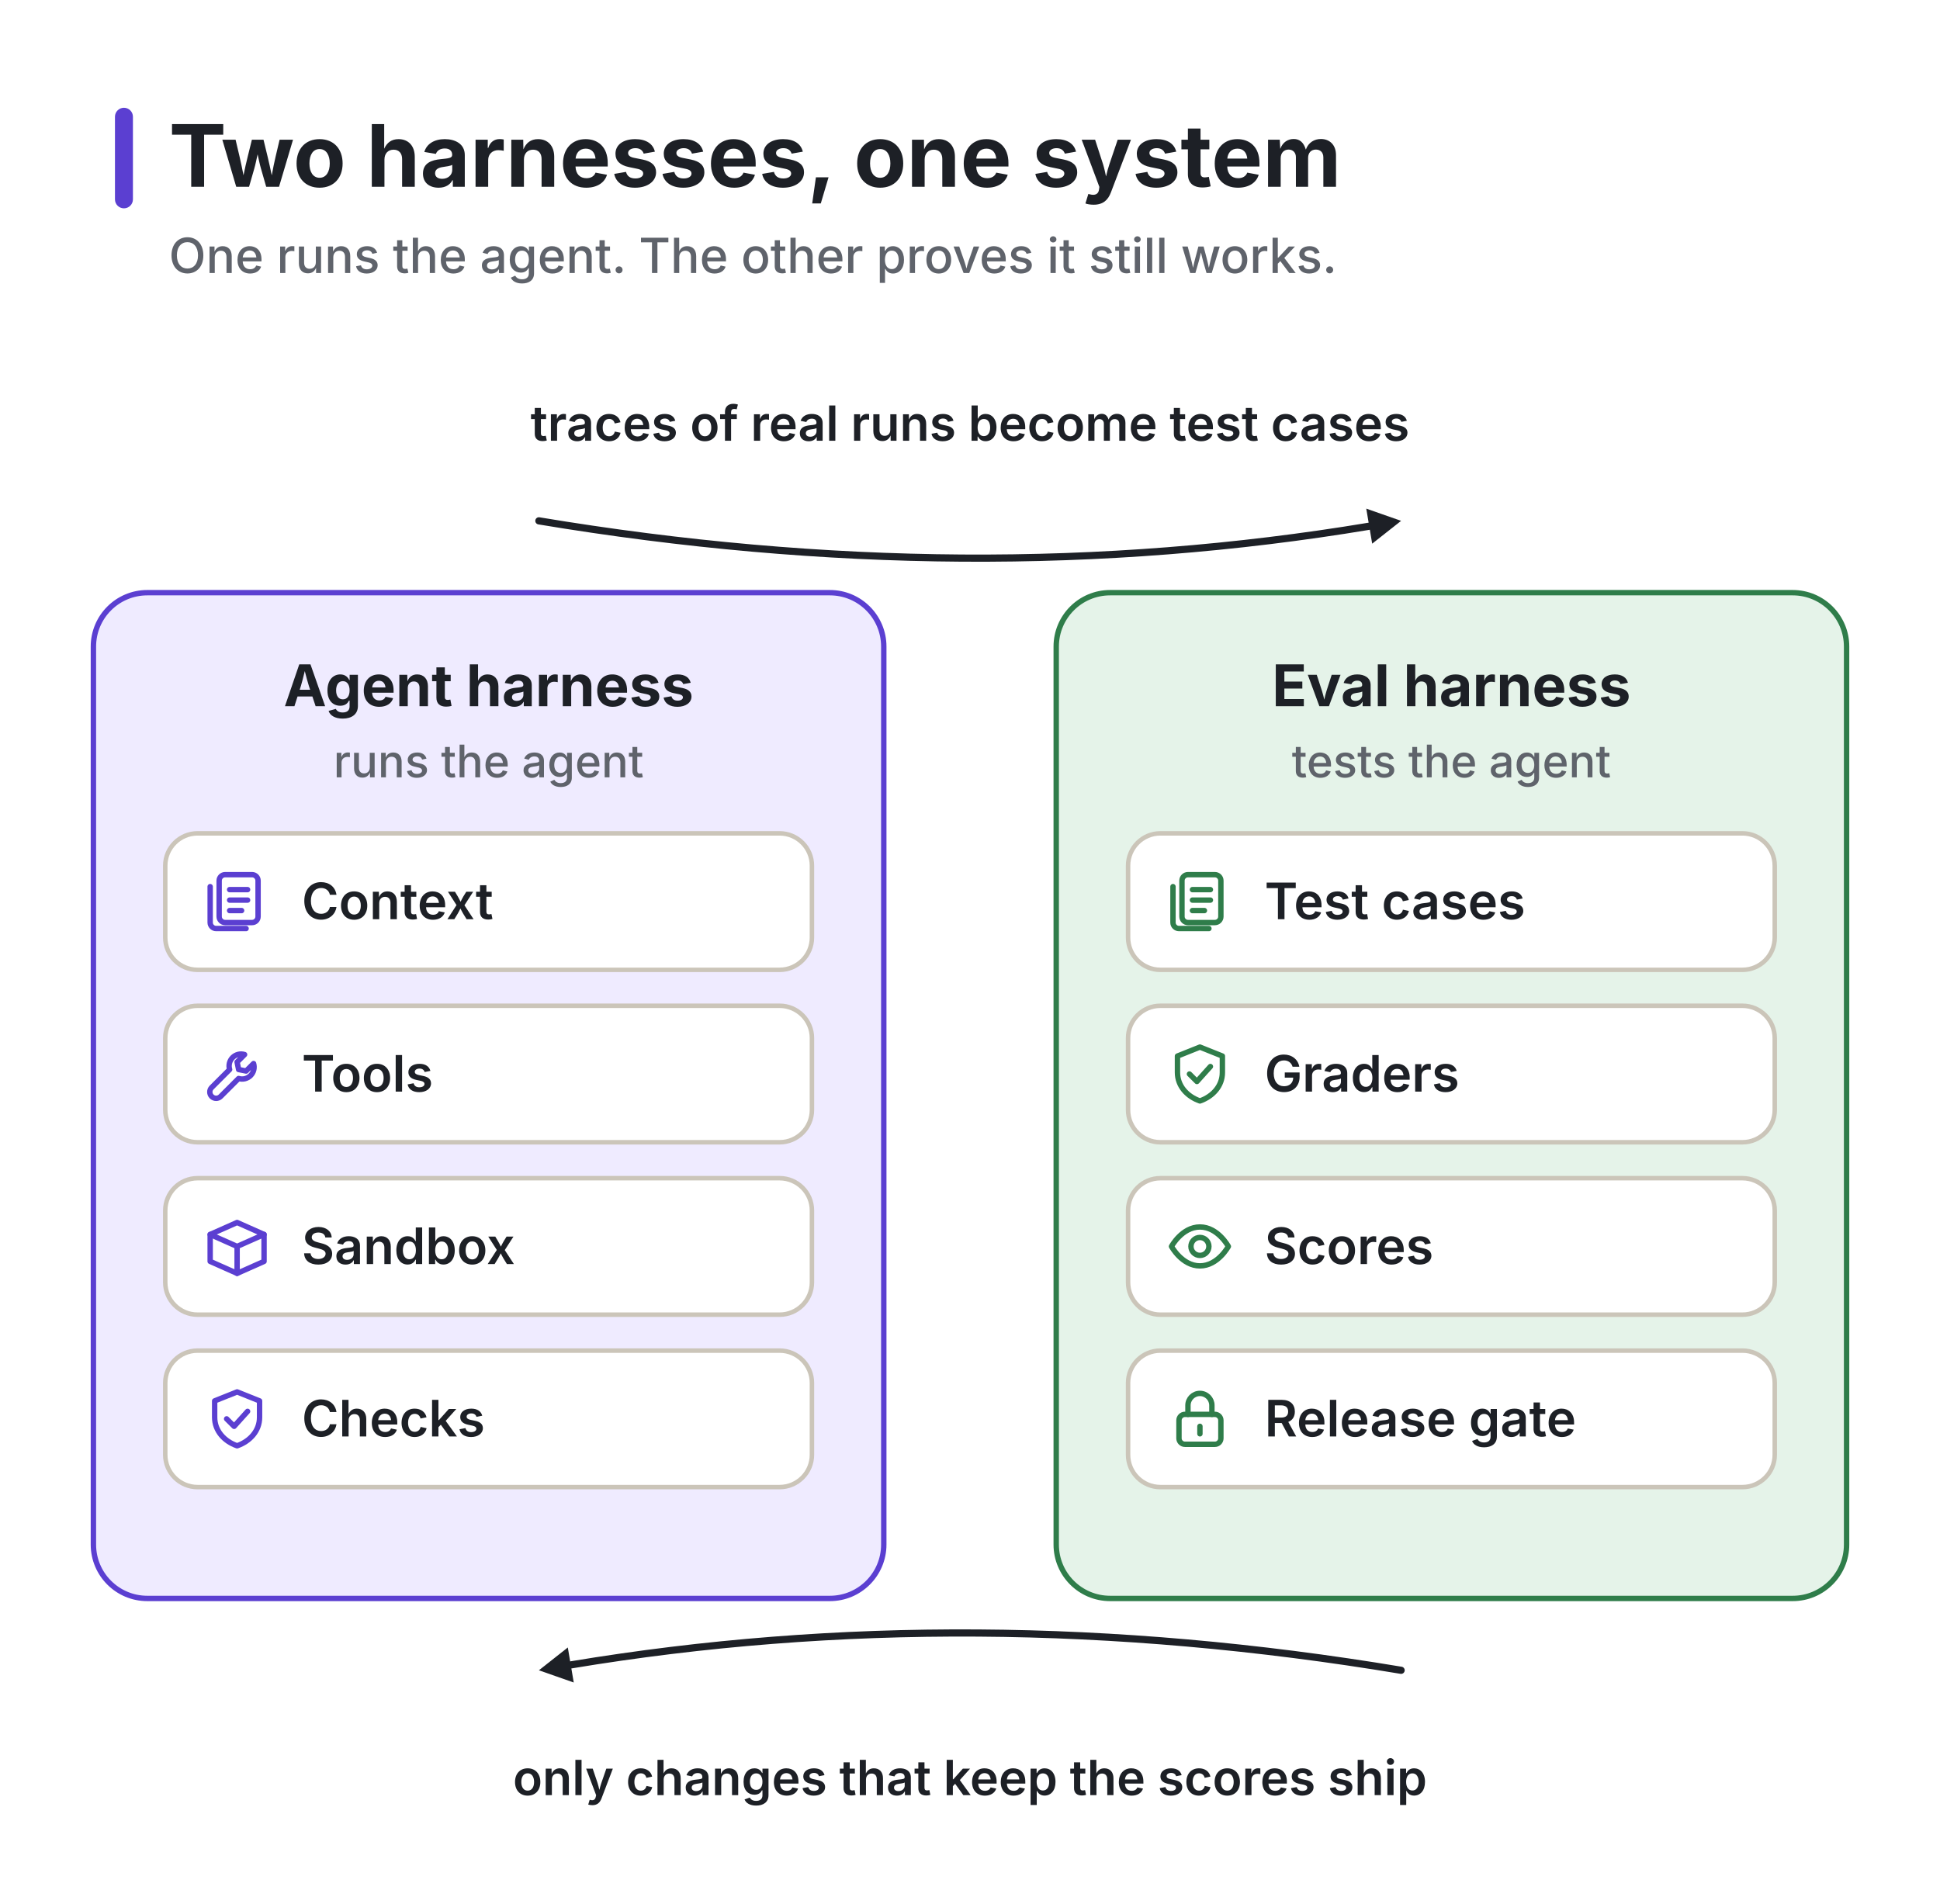
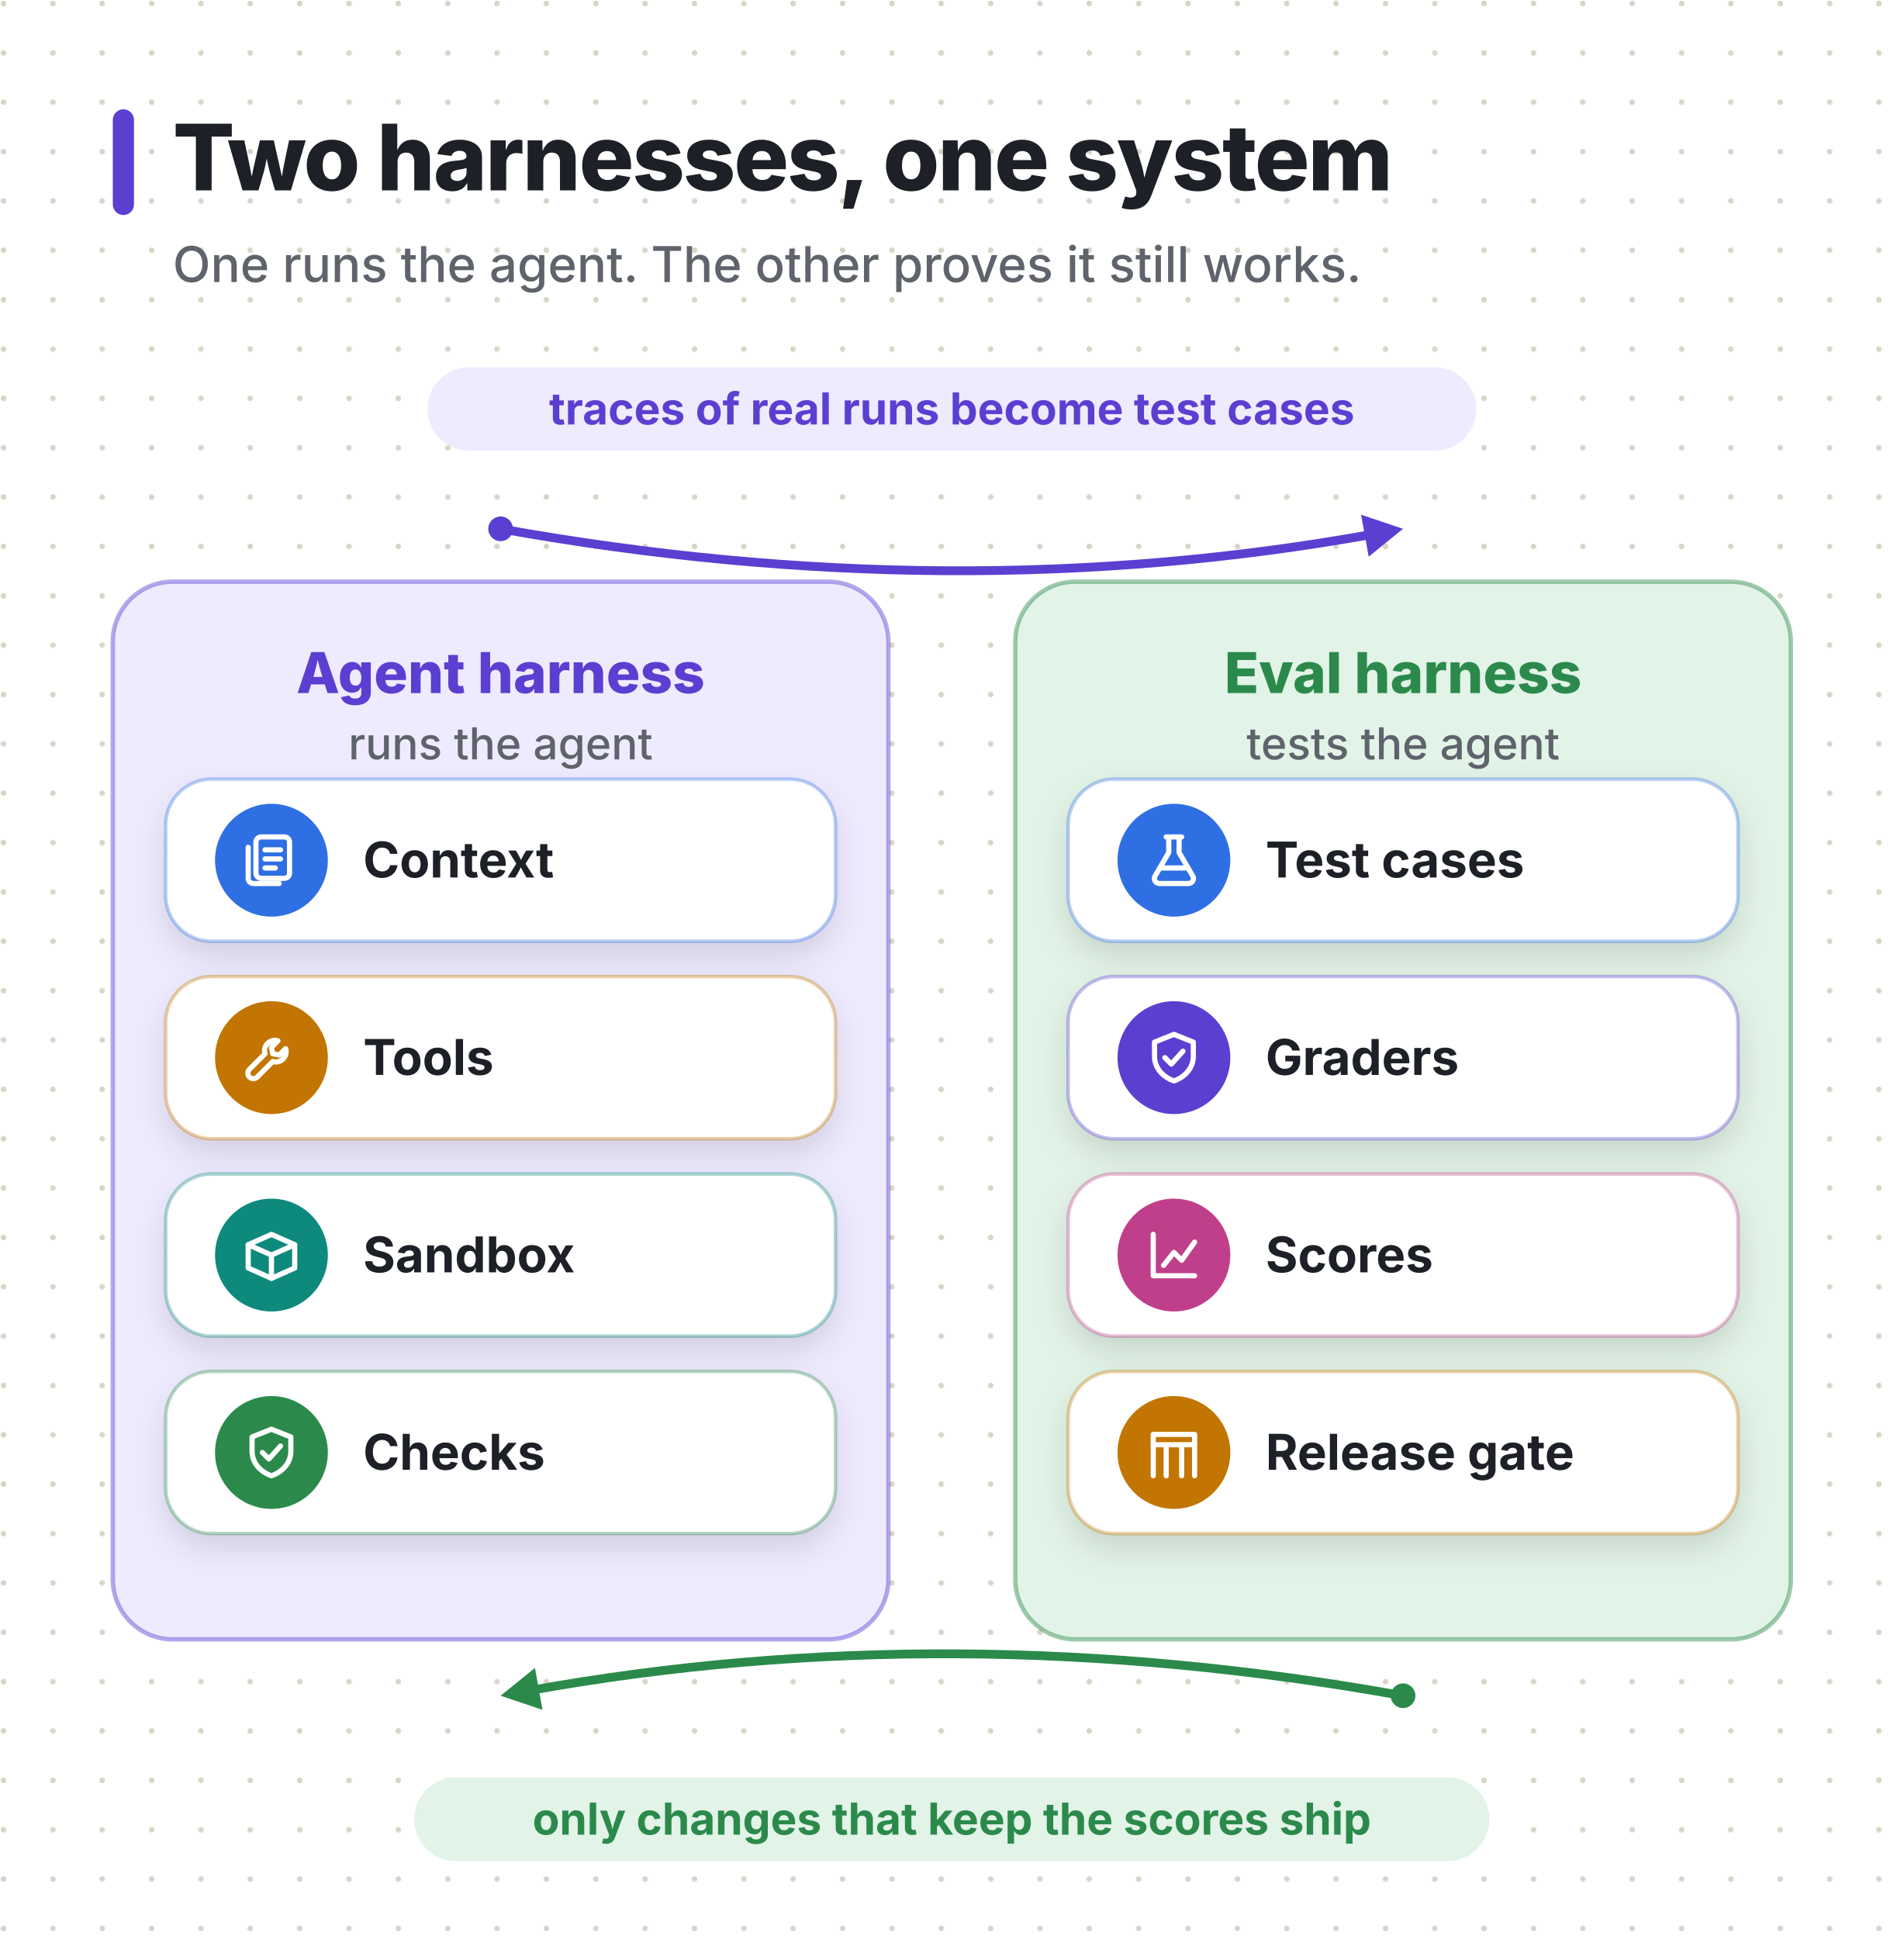
- <svg xmlns="http://www.w3.org/2000/svg" viewBox="0 0 1080 1060" width="1080" height="1060" class="nlf-root nlf-harness">
-   <style>.nlf-t{font-family:Inter, 'Helvetica Neue', Helvetica, Arial, sans-serif}.nlf-f-ink{fill:var(--nlf-ink,#1d2026)}.nlf-f-muted{fill:var(--nlf-muted,#5f636b)}.nlf-f-surface{fill:var(--nlf-surface,#ffffff)}.nlf-f-accent{fill:var(--nlf-accent,#5b3fd1)}.nlf-f-accent-soft{fill:var(--nlf-accent-soft,#efebff)}.nlf-f-on-accent{fill:var(--nlf-on-accent,#ffffff)}.nlf-f-risk{fill:var(--nlf-risk,#c8412f)}.nlf-f-risk-soft{fill:var(--nlf-risk-soft,#fdece8)}.nlf-f-ok{fill:var(--nlf-ok,#2f7d4a)}.nlf-f-ok-soft{fill:var(--nlf-ok-soft,#e5f3e9)}.nlf-s-ink{stroke:var(--nlf-ink,#1d2026)}.nlf-s-muted{stroke:var(--nlf-muted,#5f636b)}.nlf-s-line{stroke:var(--nlf-line,#cbc5b9)}.nlf-s-accent{stroke:var(--nlf-accent,#5b3fd1)}.nlf-s-risk{stroke:var(--nlf-risk,#c8412f)}.nlf-s-ok{stroke:var(--nlf-ok,#2f7d4a)}.dark .nlf-harness{--nlf-ink:#ece9e2;--nlf-muted:#aaa59b;--nlf-line:#4a4740;--nlf-surface:#1f1e1b;--nlf-risk:#ff8a75;--nlf-risk-soft:#3a201b;--nlf-ok:#74d394;--nlf-ok-soft:#1b3324;--nlf-accent:#a896ff;--nlf-accent-soft:#2a2350;--nlf-on-accent:#15122e}</style>
-   <rect x="64" y="60" width="10" height="56" rx="5" class="nlf-f-accent" />
-   <text class="nlf-t nlf-f-ink" x="94" y="104" font-size="48" font-weight="700">Two harnesses, one system</text>
-   <text class="nlf-t nlf-f-muted" x="94" y="152" font-size="27" font-weight="500">One runs the agent. The other proves it still works.</text>
-   <rect x="52" y="330" width="440" height="560" rx="30" class="nlf-f-accent-soft nlf-s-accent" stroke-width="3" />
-   <text class="nlf-t nlf-f-ink" font-size="32" font-weight="700" text-anchor="middle">
-     <tspan x="272" y="393.2">Agent harness</tspan>
+ <svg xmlns="http://www.w3.org/2000/svg" viewBox="0 0 1080 1100" width="1080" height="1100" class="nlf-root nlf-harness">
+   <style>.nlf-t{font-family:Inter, 'Helvetica Neue', Helvetica, Arial, sans-serif}.nlf-f-ink{fill:var(--nlf-ink,#1d2026)}.nlf-f-muted{fill:var(--nlf-muted,#5f636b)}.nlf-f-surface{fill:var(--nlf-surface,#ffffff)}.nlf-f-on{fill:var(--nlf-on,#ffffff)}.nlf-f-dot{fill:var(--nlf-dot,#d9d3c7)}.nlf-f-accent{fill:var(--nlf-accent,#5b3fd1)}.nlf-f-accent-soft{fill:var(--nlf-accent-soft,#efebff)}.nlf-f-blue{fill:var(--nlf-blue,#2f6fe4)}.nlf-f-blue-soft{fill:var(--nlf-blue-soft,#e8efff)}.nlf-f-amber{fill:var(--nlf-amber,#c27500)}.nlf-f-amber-soft{fill:var(--nlf-amber-soft,#fff1d6)}.nlf-f-teal{fill:var(--nlf-teal,#0d8a7b)}.nlf-f-teal-soft{fill:var(--nlf-teal-soft,#dbf3ef)}.nlf-f-violet{fill:var(--nlf-violet,#6a4bd6)}.nlf-f-violet-soft{fill:var(--nlf-violet-soft,#eeeaff)}.nlf-f-pink{fill:var(--nlf-pink,#c03f8a)}.nlf-f-pink-soft{fill:var(--nlf-pink-soft,#fbe5f1)}.nlf-f-ok{fill:var(--nlf-ok,#2b8a4b)}.nlf-f-ok-soft{fill:var(--nlf-ok-soft,#e2f3e7)}.nlf-f-risk{fill:var(--nlf-risk,#d24b3e)}.nlf-f-risk-soft{fill:var(--nlf-risk-soft,#fde8e5)}.nlf-s-ink{stroke:var(--nlf-ink,#1d2026)}.nlf-s-muted{stroke:var(--nlf-muted,#5f636b)}.nlf-s-line{stroke:var(--nlf-line,#d6d0c4)}.nlf-s-surface{stroke:var(--nlf-surface,#ffffff)}.nlf-s-on{stroke:var(--nlf-on,#ffffff)}.nlf-s-accent{stroke:var(--nlf-accent,#5b3fd1)}.nlf-s-blue{stroke:var(--nlf-blue,#2f6fe4)}.nlf-s-amber{stroke:var(--nlf-amber,#c27500)}.nlf-s-teal{stroke:var(--nlf-teal,#0d8a7b)}.nlf-s-violet{stroke:var(--nlf-violet,#6a4bd6)}.nlf-s-pink{stroke:var(--nlf-pink,#c03f8a)}.nlf-s-ok{stroke:var(--nlf-ok,#2b8a4b)}.nlf-s-risk{stroke:var(--nlf-risk,#d24b3e)}.dark .nlf-harness{--nlf-ink:#ece9e2;--nlf-muted:#aaa59b;--nlf-line:#45423c;--nlf-surface:#23221f;--nlf-on:#141413;--nlf-dot:#34322d;--nlf-accent:#a896ff;--nlf-accent-soft:#2a2350;--nlf-blue:#7aa7ff;--nlf-blue-soft:#1b2740;--nlf-amber:#f5b84a;--nlf-amber-soft:#33270f;--nlf-teal:#4fd1c0;--nlf-teal-soft:#10302c;--nlf-violet:#a896ff;--nlf-violet-soft:#241d45;--nlf-pink:#f18cc4;--nlf-pink-soft:#36192a;--nlf-ok:#6fd394;--nlf-ok-soft:#15301f;--nlf-risk:#ff8a7a;--nlf-risk-soft:#3a1f1b}</style>
+   <defs>
+     <pattern id="nlf-dots" width="28" height="28" patternUnits="userSpaceOnUse">
+       <circle cx="2" cy="2" r="1.6" class="nlf-f-dot" />
+     </pattern>
+     <filter id="nlf-shadow" x="-20%" y="-20%" width="140%" height="160%">
+       <feGaussianBlur in="SourceAlpha" stdDeviation="9" />
+       <feOffset dy="8" result="b" />
+       <feComponentTransfer>
+         <feFuncA type="linear" slope="0.13" />
+       </feComponentTransfer>
+       <feMerge>
+         <feMergeNode />
+         <feMergeNode in="SourceGraphic" />
+       </feMerge>
+     </filter>
+   </defs>
+   <rect width="1080" height="1100" fill="url(#nlf-dots)" />
+   <rect x="64" y="62" width="12" height="60" rx="6" class="nlf-f-accent" />
+   <text class="nlf-t nlf-f-ink" x="98" y="108" font-size="52" font-weight="800" letter-spacing="-1">Two harnesses, one system</text>
+   <text class="nlf-t nlf-f-muted" x="98" y="160" font-size="28" font-weight="500">One runs the agent. The other proves it still works.</text>
+   <rect x="64" y="330" width="440" height="600" rx="34" class="nlf-f-accent-soft" />
+   <rect x="64" y="330" width="440" height="600" rx="34" fill="none" class="nlf-s-accent" stroke-width="2.5" stroke-opacity="0.45" />
+   <text class="nlf-t nlf-f-accent" font-size="32" font-weight="800" text-anchor="middle">
+     <tspan x="284" y="393.2">Agent harness</tspan>
  </text>
  <text class="nlf-t nlf-f-muted" font-size="25" font-weight="500" text-anchor="middle">
-     <tspan x="272" y="432.8">runs the agent</tspan>
+     <tspan x="284" y="430.8">runs the agent</tspan>
  </text>
-   <rect x="92" y="464" width="360" height="76" rx="18" class="nlf-f-surface nlf-s-line" stroke-width="2.5" />
-   <g transform="translate(112 482) scale(1.666667)" fill="none" stroke-width="1.8" stroke-linecap="round" stroke-linejoin="round" class="nlf-s-accent">
+   <rect x="94" y="442" width="380" height="92" rx="26" class="nlf-f-surface" filter="url(#nlf-shadow)" />
+   <rect x="94" y="442" width="380" height="92" rx="26" fill="none" class="nlf-s-blue" stroke-width="2" stroke-opacity="0.35" />
+   <circle cx="154" cy="488" r="32" class="nlf-f-blue" />
+   <g transform="translate(136.4 470.4) scale(1.467)" fill="none" stroke-width="2" stroke-linecap="round" stroke-linejoin="round" class="nlf-s-on">
    <rect x="6" y="3" width="13" height="16" rx="2" />
    <path d="M3 7v12a2 2 0 0 0 2 2h10" />
    <path d="M9.5 8h6M9.5 11.5h6M9.5 15h4" />
  </g>
-   <text class="nlf-t nlf-f-ink" font-size="28" font-weight="600" text-anchor="start">
-     <tspan x="168" y="511.8">Context</tspan>
+   <text class="nlf-t nlf-f-ink" font-size="28" font-weight="700" text-anchor="start">
+     <tspan x="206" y="497.8">Context</tspan>
  </text>
-   <rect x="92" y="560" width="360" height="76" rx="18" class="nlf-f-surface nlf-s-line" stroke-width="2.5" />
-   <g transform="translate(112 578) scale(1.666667)" fill="none" stroke-width="1.8" stroke-linecap="round" stroke-linejoin="round" class="nlf-s-accent">
+   <rect x="94" y="554" width="380" height="92" rx="26" class="nlf-f-surface" filter="url(#nlf-shadow)" />
+   <rect x="94" y="554" width="380" height="92" rx="26" fill="none" class="nlf-s-amber" stroke-width="2" stroke-opacity="0.35" />
+   <circle cx="154" cy="600" r="32" class="nlf-f-amber" />
+   <g transform="translate(136.4 582.4) scale(1.467)" fill="none" stroke-width="2" stroke-linecap="round" stroke-linejoin="round" class="nlf-s-on">
    <path d="M14.5 5.5a4 4 0 0 0-5 5L3.5 16.5a2 2 0 0 0 3 3l6-6a4 4 0 0 0 5-5l-2.5 2.5-2.5-.5-.5-2.5z" />
  </g>
-   <text class="nlf-t nlf-f-ink" font-size="28" font-weight="600" text-anchor="start">
-     <tspan x="168" y="607.8">Tools</tspan>
+   <text class="nlf-t nlf-f-ink" font-size="28" font-weight="700" text-anchor="start">
+     <tspan x="206" y="609.8">Tools</tspan>
  </text>
-   <rect x="92" y="656" width="360" height="76" rx="18" class="nlf-f-surface nlf-s-line" stroke-width="2.5" />
-   <g transform="translate(112 674) scale(1.666667)" fill="none" stroke-width="1.8" stroke-linecap="round" stroke-linejoin="round" class="nlf-s-accent">
+   <rect x="94" y="666" width="380" height="92" rx="26" class="nlf-f-surface" filter="url(#nlf-shadow)" />
+   <rect x="94" y="666" width="380" height="92" rx="26" fill="none" class="nlf-s-teal" stroke-width="2" stroke-opacity="0.35" />
+   <circle cx="154" cy="712" r="32" class="nlf-f-teal" />
+   <g transform="translate(136.4 694.4) scale(1.467)" fill="none" stroke-width="2" stroke-linecap="round" stroke-linejoin="round" class="nlf-s-on">
    <path d="M3 8l9-4 9 4v9l-9 4-9-4z" />
    <path d="M3 8l9 4 9-4M12 12v9" />
  </g>
-   <text class="nlf-t nlf-f-ink" font-size="28" font-weight="600" text-anchor="start">
-     <tspan x="168" y="703.8">Sandbox</tspan>
+   <text class="nlf-t nlf-f-ink" font-size="28" font-weight="700" text-anchor="start">
+     <tspan x="206" y="721.8">Sandbox</tspan>
  </text>
-   <rect x="92" y="752" width="360" height="76" rx="18" class="nlf-f-surface nlf-s-line" stroke-width="2.5" />
-   <g transform="translate(112 770) scale(1.666667)" fill="none" stroke-width="1.8" stroke-linecap="round" stroke-linejoin="round" class="nlf-s-accent">
+   <rect x="94" y="778" width="380" height="92" rx="26" class="nlf-f-surface" filter="url(#nlf-shadow)" />
+   <rect x="94" y="778" width="380" height="92" rx="26" fill="none" class="nlf-s-ok" stroke-width="2" stroke-opacity="0.35" />
+   <circle cx="154" cy="824" r="32" class="nlf-f-ok" />
+   <g transform="translate(136.4 806.4) scale(1.467)" fill="none" stroke-width="2" stroke-linecap="round" stroke-linejoin="round" class="nlf-s-on">
    <path d="M12 3l7.5 3v5.5c0 4.5-3.2 8-7.5 9.5-4.3-1.5-7.5-5-7.5-9.5V6z" />
    <path d="M8.5 12l2.5 2.5 4.5-5" />
  </g>
-   <text class="nlf-t nlf-f-ink" font-size="28" font-weight="600" text-anchor="start">
-     <tspan x="168" y="799.8">Checks</tspan>
+   <text class="nlf-t nlf-f-ink" font-size="28" font-weight="700" text-anchor="start">
+     <tspan x="206" y="833.8">Checks</tspan>
  </text>
-   <rect x="588" y="330" width="440" height="560" rx="30" class="nlf-f-ok-soft nlf-s-ok" stroke-width="3" />
-   <text class="nlf-t nlf-f-ink" font-size="32" font-weight="700" text-anchor="middle">
-     <tspan x="808" y="393.2">Eval harness</tspan>
+   <rect x="576" y="330" width="440" height="600" rx="34" class="nlf-f-ok-soft" />
+   <rect x="576" y="330" width="440" height="600" rx="34" fill="none" class="nlf-s-ok" stroke-width="2.5" stroke-opacity="0.45" />
+   <text class="nlf-t nlf-f-ok" font-size="32" font-weight="800" text-anchor="middle">
+     <tspan x="796" y="393.2">Eval harness</tspan>
  </text>
  <text class="nlf-t nlf-f-muted" font-size="25" font-weight="500" text-anchor="middle">
-     <tspan x="808" y="432.8">tests the agent</tspan>
+     <tspan x="796" y="430.8">tests the agent</tspan>
  </text>
-   <rect x="628" y="464" width="360" height="76" rx="18" class="nlf-f-surface nlf-s-line" stroke-width="2.5" />
-   <g transform="translate(648 482) scale(1.666667)" fill="none" stroke-width="1.8" stroke-linecap="round" stroke-linejoin="round" class="nlf-s-ok">
-     <rect x="6" y="3" width="13" height="16" rx="2" />
-     <path d="M3 7v12a2 2 0 0 0 2 2h10" />
-     <path d="M9.5 8h6M9.5 11.5h6M9.5 15h4" />
+   <rect x="606" y="442" width="380" height="92" rx="26" class="nlf-f-surface" filter="url(#nlf-shadow)" />
+   <rect x="606" y="442" width="380" height="92" rx="26" fill="none" class="nlf-s-blue" stroke-width="2" stroke-opacity="0.35" />
+   <circle cx="666" cy="488" r="32" class="nlf-f-blue" />
+   <g transform="translate(648.4 470.4) scale(1.467)" fill="none" stroke-width="2" stroke-linecap="round" stroke-linejoin="round" class="nlf-s-on">
+     <path d="M9 3h6M10 3v6l-5.5 9.5A2 2 0 0 0 6.2 21h11.6a2 2 0 0 0 1.7-2.5L14 9V3" />
+     <path d="M7.5 15h9" />
  </g>
-   <text class="nlf-t nlf-f-ink" font-size="28" font-weight="600" text-anchor="start">
-     <tspan x="704" y="511.8">Test cases</tspan>
+   <text class="nlf-t nlf-f-ink" font-size="28" font-weight="700" text-anchor="start">
+     <tspan x="718" y="497.8">Test cases</tspan>
  </text>
-   <rect x="628" y="560" width="360" height="76" rx="18" class="nlf-f-surface nlf-s-line" stroke-width="2.5" />
-   <g transform="translate(648 578) scale(1.666667)" fill="none" stroke-width="1.8" stroke-linecap="round" stroke-linejoin="round" class="nlf-s-ok">
+   <rect x="606" y="554" width="380" height="92" rx="26" class="nlf-f-surface" filter="url(#nlf-shadow)" />
+   <rect x="606" y="554" width="380" height="92" rx="26" fill="none" class="nlf-s-accent" stroke-width="2" stroke-opacity="0.35" />
+   <circle cx="666" cy="600" r="32" class="nlf-f-accent" />
+   <g transform="translate(648.4 582.4) scale(1.467)" fill="none" stroke-width="2" stroke-linecap="round" stroke-linejoin="round" class="nlf-s-on">
    <path d="M12 3l7.5 3v5.5c0 4.5-3.2 8-7.5 9.5-4.3-1.5-7.5-5-7.5-9.5V6z" />
    <path d="M8.5 12l2.5 2.5 4.5-5" />
  </g>
-   <text class="nlf-t nlf-f-ink" font-size="28" font-weight="600" text-anchor="start">
-     <tspan x="704" y="607.8">Graders</tspan>
+   <text class="nlf-t nlf-f-ink" font-size="28" font-weight="700" text-anchor="start">
+     <tspan x="718" y="609.8">Graders</tspan>
  </text>
-   <rect x="628" y="656" width="360" height="76" rx="18" class="nlf-f-surface nlf-s-line" stroke-width="2.5" />
-   <g transform="translate(648 674) scale(1.666667)" fill="none" stroke-width="1.8" stroke-linecap="round" stroke-linejoin="round" class="nlf-s-ok">
-     <path d="M2.5 12S6 5.5 12 5.5 21.5 12 21.5 12 18 18.5 12 18.5 2.5 12 2.5 12z" />
-     <circle cx="12" cy="12" r="3" />
+   <rect x="606" y="666" width="380" height="92" rx="26" class="nlf-f-surface" filter="url(#nlf-shadow)" />
+   <rect x="606" y="666" width="380" height="92" rx="26" fill="none" class="nlf-s-pink" stroke-width="2" stroke-opacity="0.35" />
+   <circle cx="666" cy="712" r="32" class="nlf-f-pink" />
+   <g transform="translate(648.4 694.4) scale(1.467)" fill="none" stroke-width="2" stroke-linecap="round" stroke-linejoin="round" class="nlf-s-on">
+     <path d="M4 20V4M4 20h16" />
+     <path d="M8 16l4-5 3 3 5-7" />
  </g>
-   <text class="nlf-t nlf-f-ink" font-size="28" font-weight="600" text-anchor="start">
-     <tspan x="704" y="703.8">Scores</tspan>
+   <text class="nlf-t nlf-f-ink" font-size="28" font-weight="700" text-anchor="start">
+     <tspan x="718" y="721.8">Scores</tspan>
  </text>
-   <rect x="628" y="752" width="360" height="76" rx="18" class="nlf-f-surface nlf-s-line" stroke-width="2.5" />
-   <g transform="translate(648 770) scale(1.666667)" fill="none" stroke-width="1.8" stroke-linecap="round" stroke-linejoin="round" class="nlf-s-ok">
-     <rect x="5" y="10.5" width="14" height="10" rx="2" />
-     <path d="M8 10.5V7.5a4 4 0 0 1 8 0v3" />
-     <path d="M12 14.5v2.5" />
+   <rect x="606" y="778" width="380" height="92" rx="26" class="nlf-f-surface" filter="url(#nlf-shadow)" />
+   <rect x="606" y="778" width="380" height="92" rx="26" fill="none" class="nlf-s-amber" stroke-width="2" stroke-opacity="0.35" />
+   <circle cx="666" cy="824" r="32" class="nlf-f-amber" />
+   <g transform="translate(648.4 806.4) scale(1.467)" fill="none" stroke-width="2" stroke-linecap="round" stroke-linejoin="round" class="nlf-s-on">
+     <path d="M4 21V5h16v16" />
+     <path d="M4 9h16M9 9v12M15 9v12" />
  </g>
-   <text class="nlf-t nlf-f-ink" font-size="28" font-weight="600" text-anchor="start">
-     <tspan x="704" y="799.8">Release gate</tspan>
+   <text class="nlf-t nlf-f-ink" font-size="28" font-weight="700" text-anchor="start">
+     <tspan x="718" y="833.8">Release gate</tspan>
  </text>
-   <path d="M300.0 290.0 Q540.0 330.0 762.2 293.0" fill="none" class="nlf-s-ink" stroke-width="4" stroke-linecap="round" />
-   <path d="M780.0 290.0 L763.9 302.7 L760.6 283.2 Z" class="nlf-f-ink" />
-   <text class="nlf-t nlf-f-ink" font-size="27" font-weight="600" text-anchor="middle">
-     <tspan x="540" y="245.4">traces of real runs become test cases</tspan>
+   <circle cx="284.0" cy="300.0" r="7" class="nlf-f-accent" />
+   <path d="M284.0 300.0 Q540.0 346.0 778.7 303.1" fill="none" class="nlf-s-accent" stroke-width="5" stroke-linecap="round" />
+   <path d="M796.0 300.0 L776.5 315.8 L772.2 292.0 Z" class="nlf-f-accent" />
+   <rect x="242.5" y="208.3" width="595.0" height="47.5" rx="23.8" class="nlf-f-accent-soft" />
+   <text class="nlf-t nlf-f-accent" font-size="25" font-weight="700" text-anchor="middle">
+     <tspan x="540" y="240.8">traces of real runs become test cases</tspan>
  </text>
-   <path d="M780.0 930.0 Q540.0 890.0 317.8 927.0" fill="none" class="nlf-s-ink" stroke-width="4" stroke-linecap="round" />
-   <path d="M300.0 930.0 L316.1 917.3 L319.4 936.8 Z" class="nlf-f-ink" />
-   <text class="nlf-t nlf-f-ink" font-size="27" font-weight="600" text-anchor="middle">
-     <tspan x="540" y="999.5">only changes that keep the scores ship</tspan>
+   <circle cx="796.0" cy="962.0" r="7" class="nlf-f-ok" />
+   <path d="M796.0 962.0 Q540.0 916.0 301.3 958.9" fill="none" class="nlf-s-ok" stroke-width="5" stroke-linecap="round" />
+   <path d="M284.0 962.0 L303.5 946.2 L307.8 970.0 Z" class="nlf-f-ok" />
+   <rect x="235.0" y="1008.3" width="610.0" height="47.5" rx="23.8" class="nlf-f-ok-soft" />
+   <text class="nlf-t nlf-f-ok" font-size="25" font-weight="700" text-anchor="middle">
+     <tspan x="540" y="1040.8">only changes that keep the scores ship</tspan>
  </text>
</svg>
